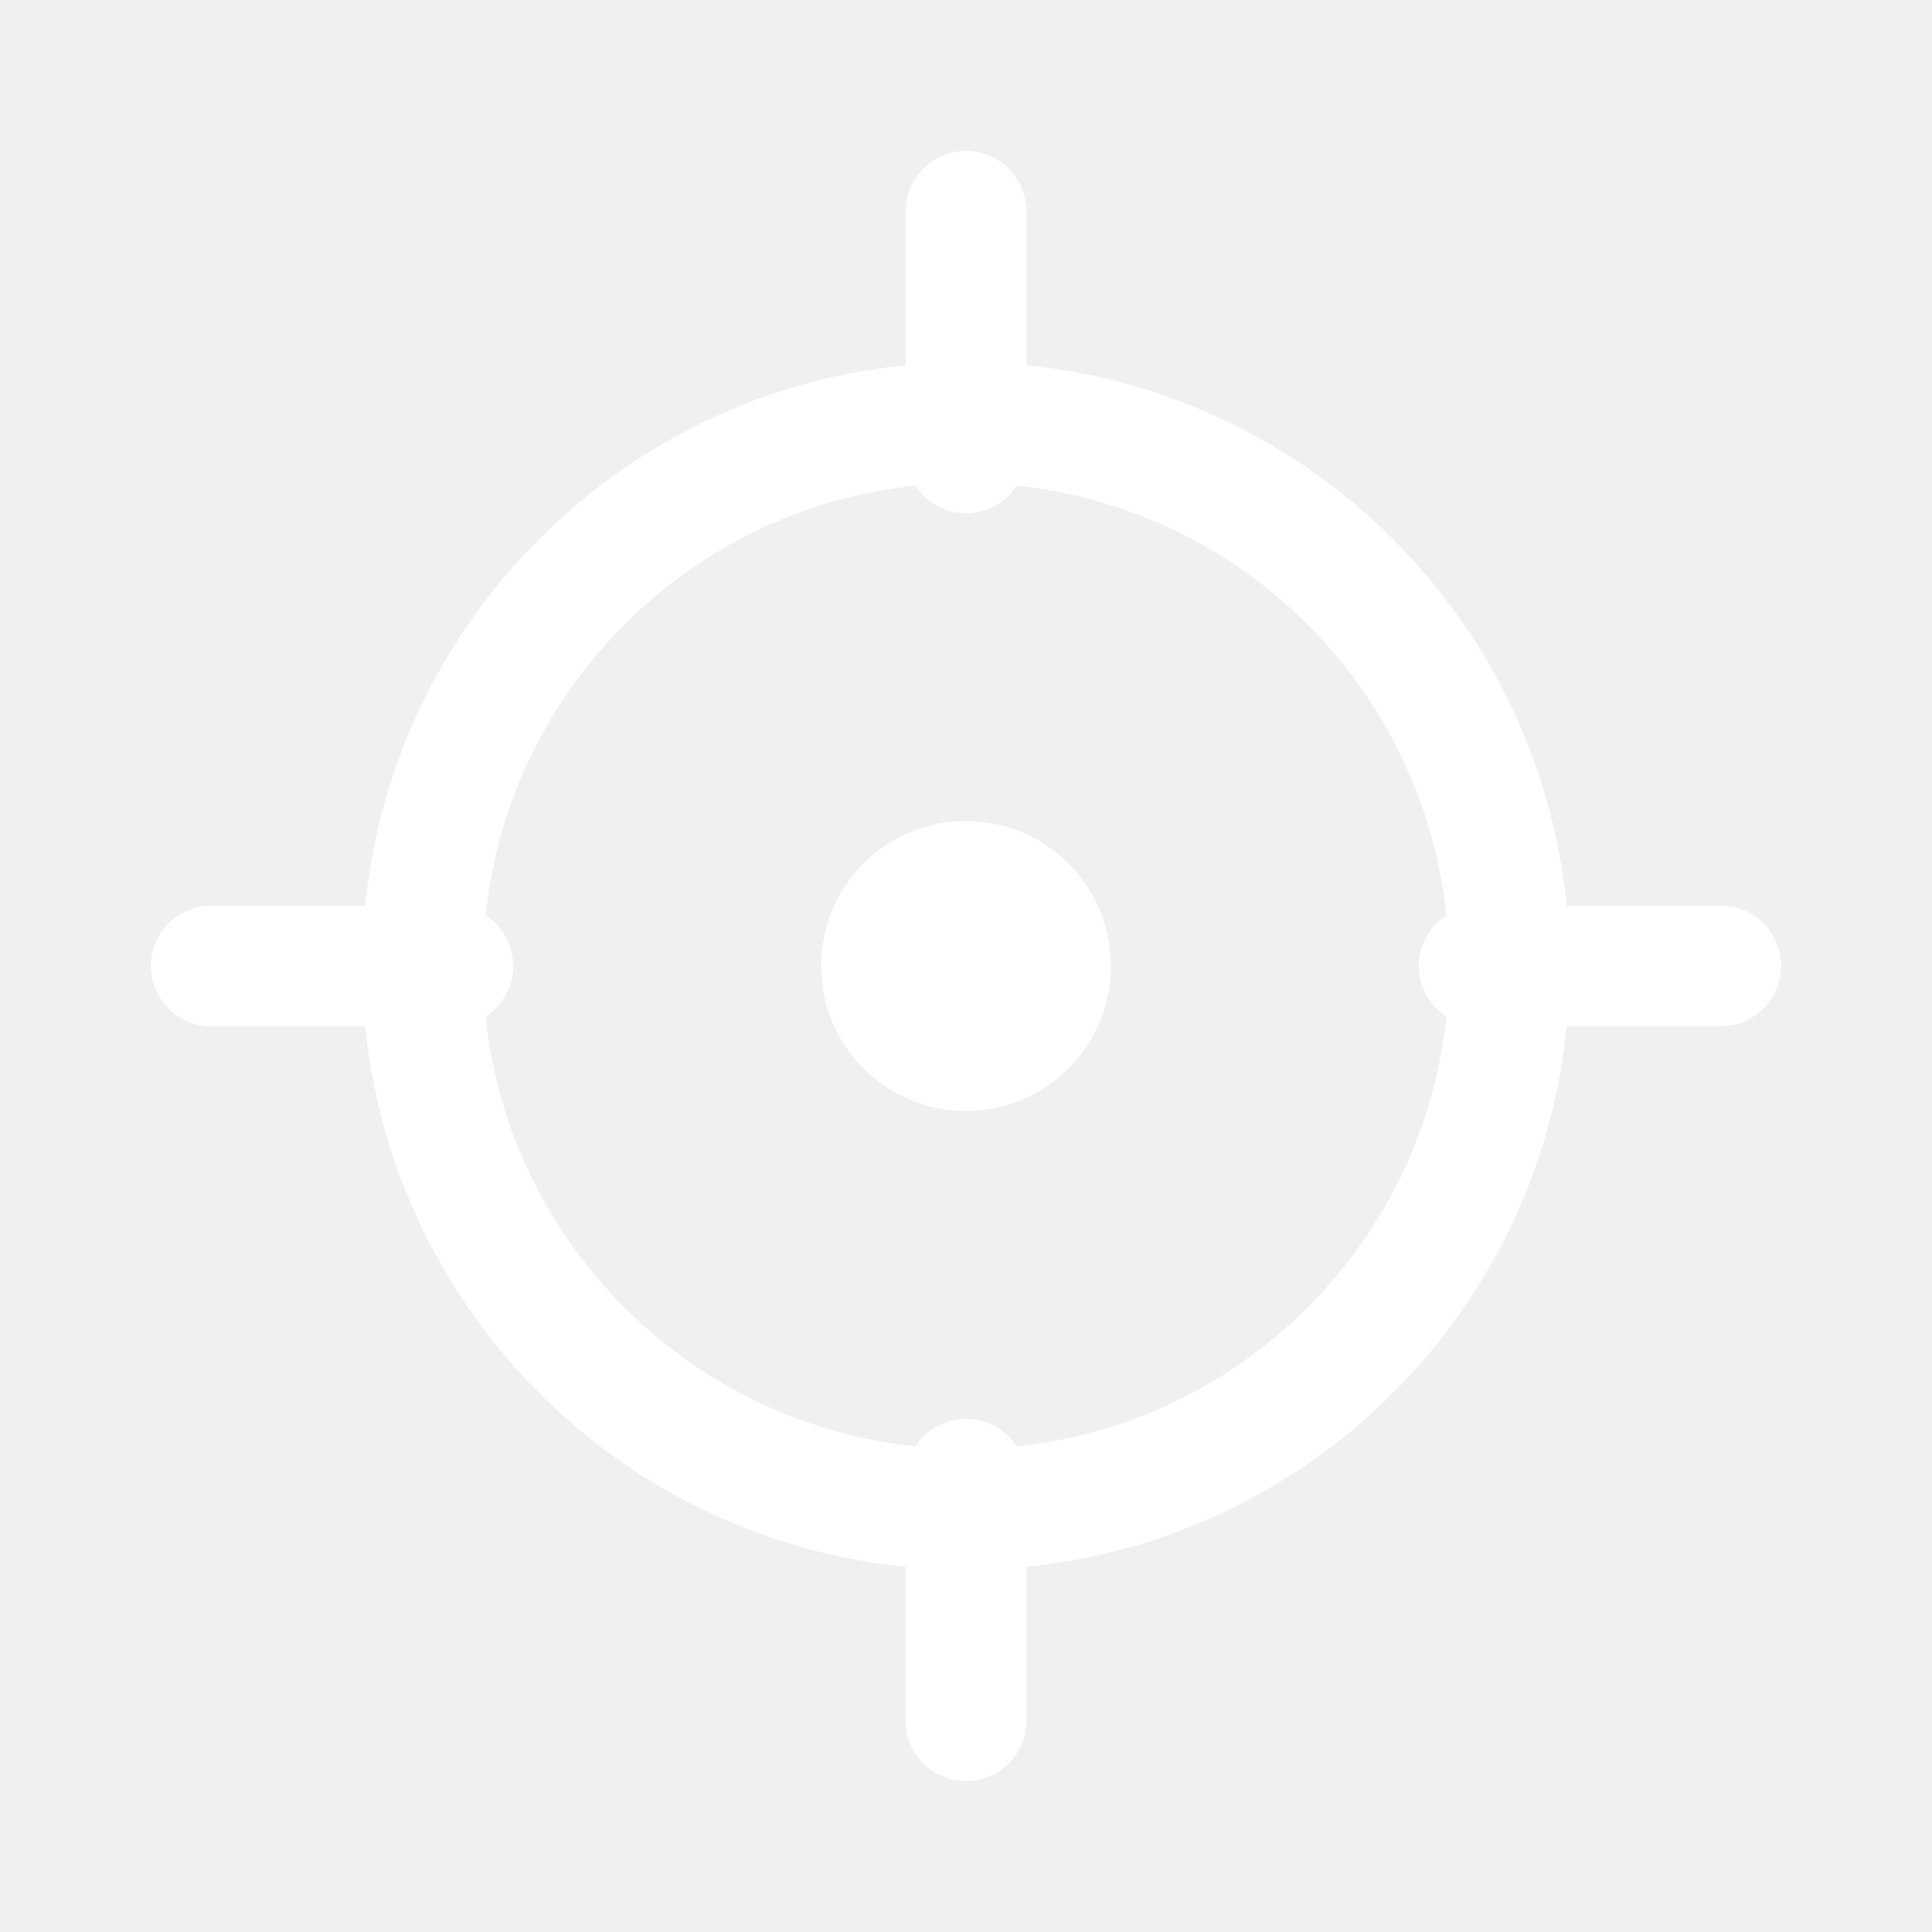
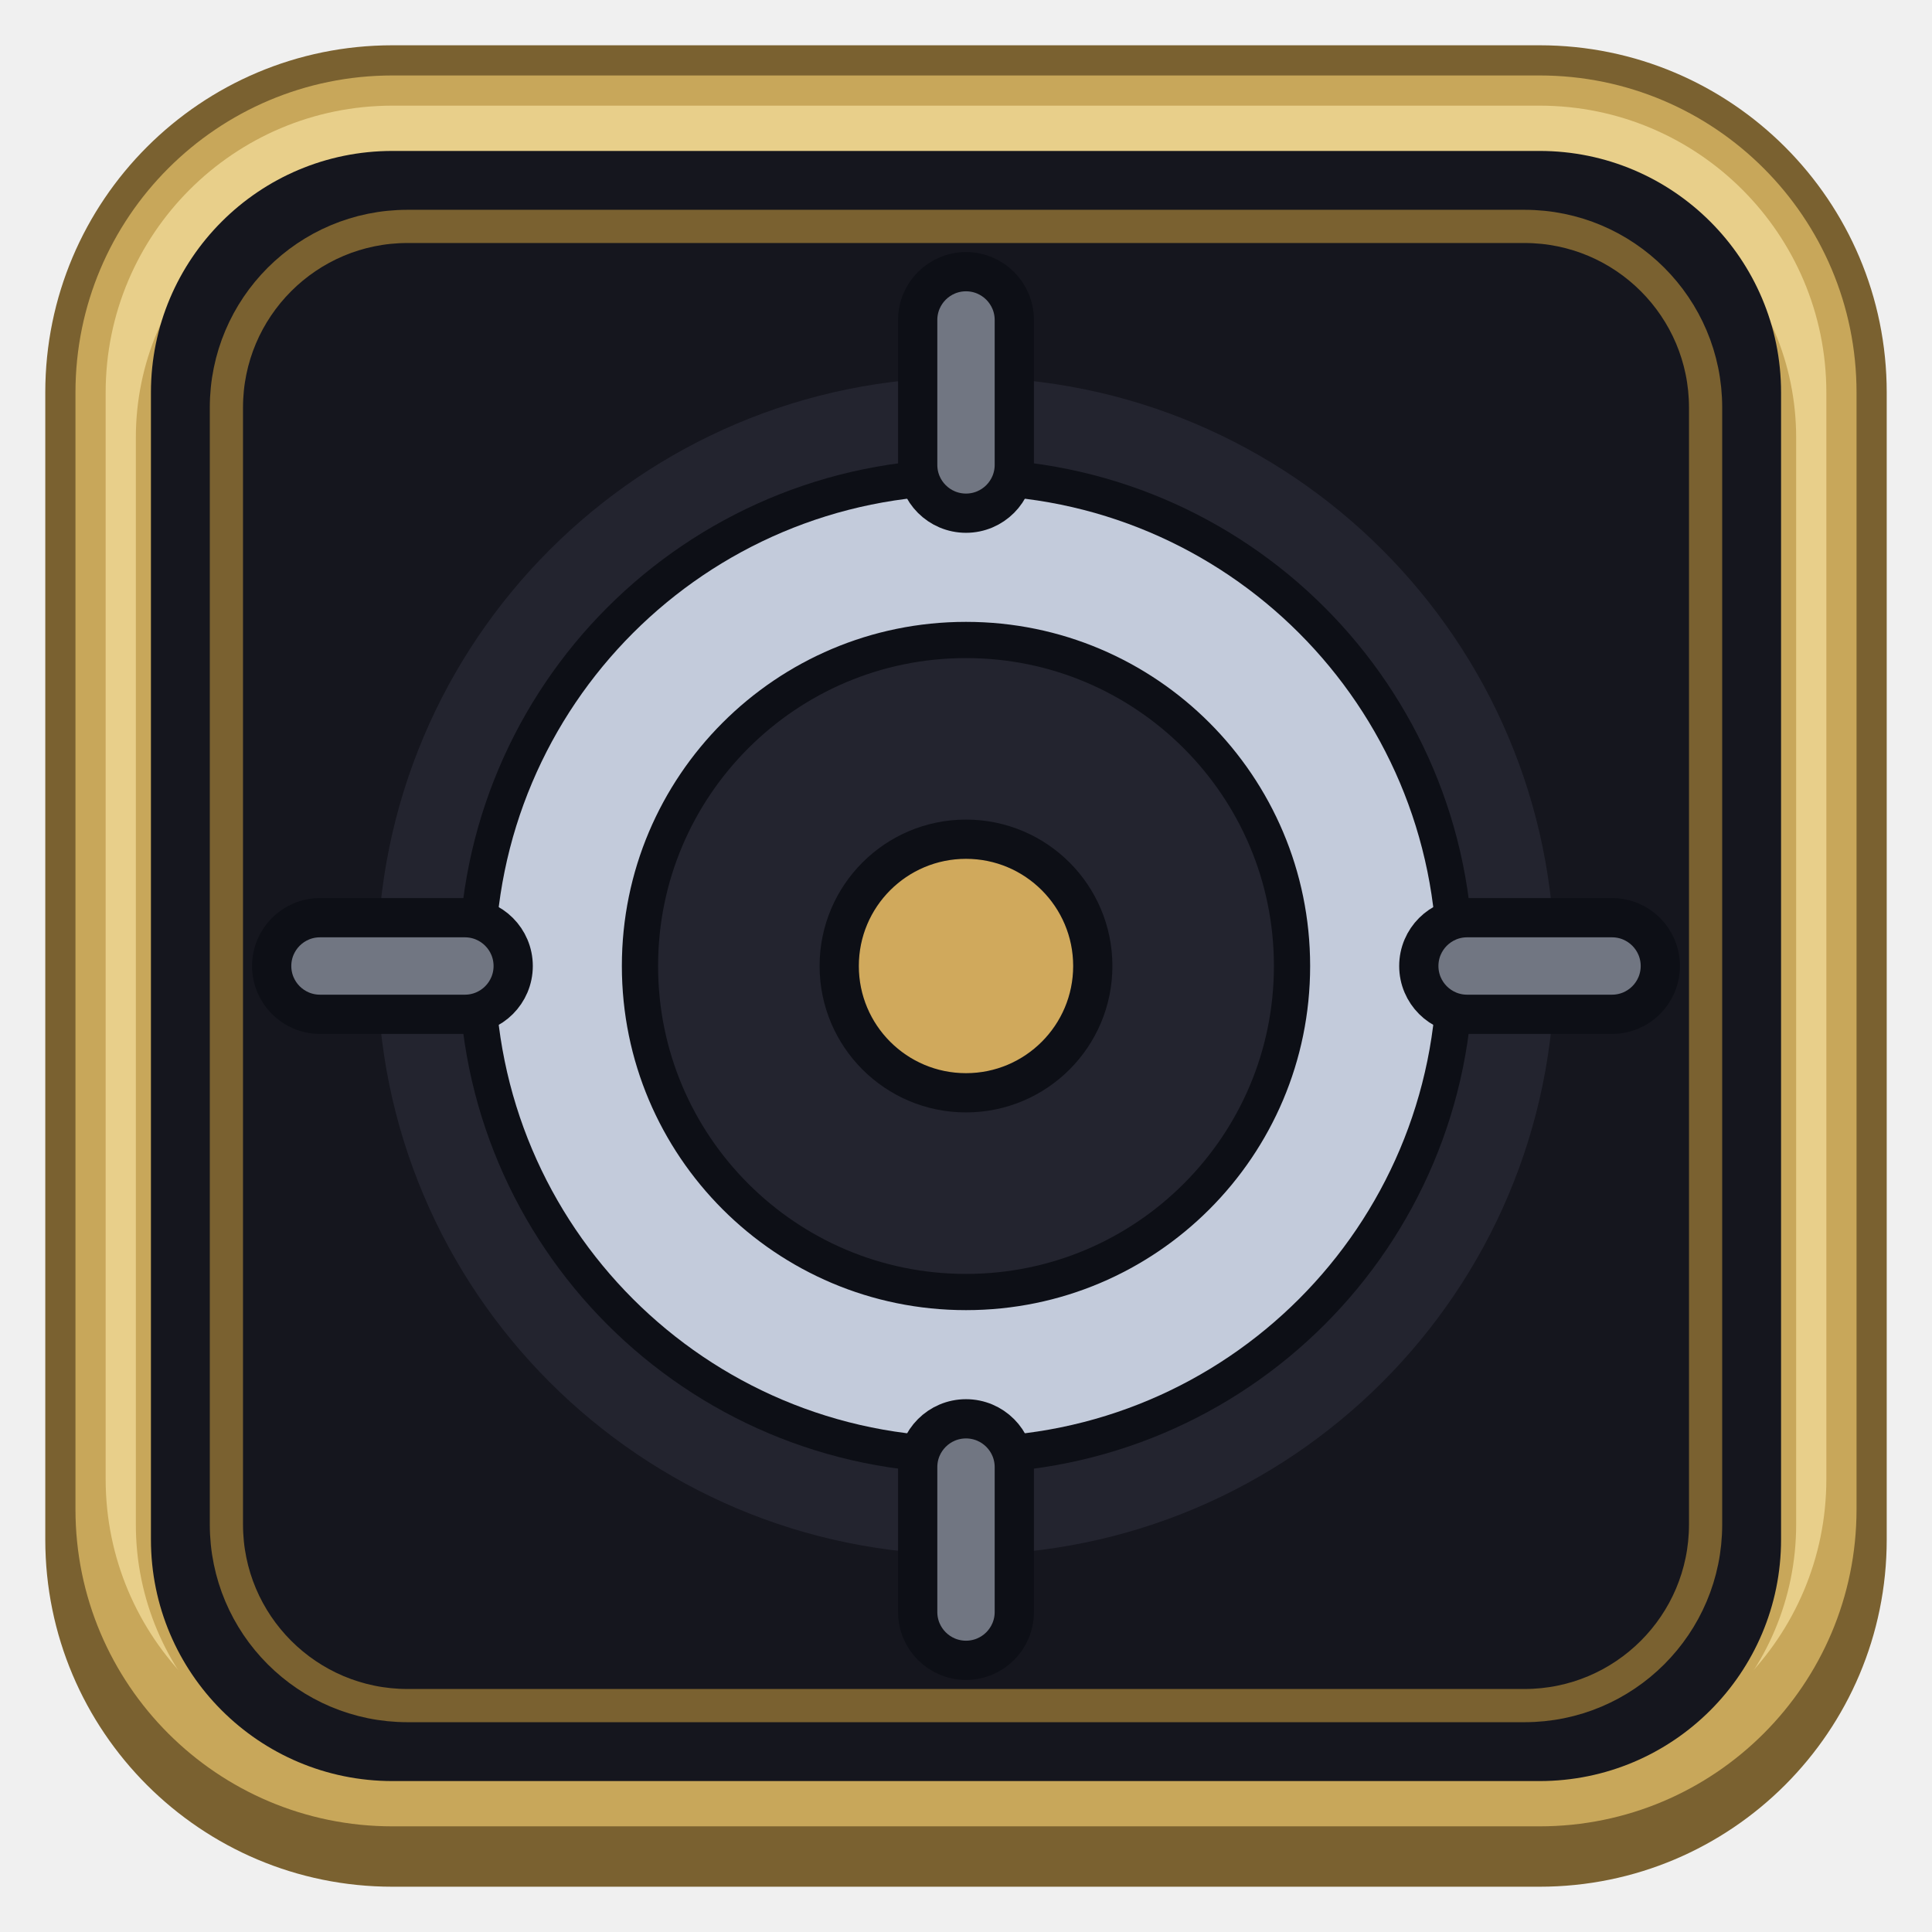
- <svg xmlns="http://www.w3.org/2000/svg" width="32" height="32" viewBox="0 0 32 32">
-   <g fill="none" stroke="#ffffff" stroke-width="2" stroke-linecap="round" stroke-linejoin="round">
-     <circle cx="16" cy="16" r="9" />
-     <circle cx="16" cy="16" r="2.4" fill="#ffffff" stroke="none" />
-     <path d="M16 3.5 V7.5" />
-     <path d="M16 24.5 V28.5" />
-     <path d="M3.5 16 H7.5" />
-     <path d="M24.5 16 H28.5" />
-   </g>
+ <svg xmlns="http://www.w3.org/2000/svg" width="64" height="64" viewBox="0 0 64 64">
+   <rect x="1.5" y="1.5" width="61.0" height="61.0" rx="11.5" fill="#7a6130" />
+   <rect x="2.5" y="2.5" width="59.0" height="58.0" rx="10.5" fill="#c8a75a" />
+   <rect x="3.5" y="3.5" width="57.0" height="55.0" rx="9.5" fill="#e8cf8a" />
+   <rect x="4.5" y="5.5" width="55.0" height="54.0" rx="9.0" fill="#c8a75a" />
+   <rect x="5.0" y="5.0" width="54.0" height="54.0" rx="8.0" fill="#15161e" />
+   <rect x="7.5" y="7.5" width="49.0" height="49.0" rx="6.0" fill="none" stroke="#7a6130" stroke-width="1.1" stroke-linejoin="round" />
+   <circle cx="32.0" cy="32.0" r="19.5" fill="#23242f" />
+   <circle cx="32.0" cy="32.0" r="13.5" fill="none" stroke="#0d0f16" stroke-width="6.6" stroke-linejoin="round" />
+   <circle cx="32.0" cy="32.0" r="13.5" fill="none" stroke="#c3cbdb" stroke-width="4.2" stroke-linejoin="round" />
+   <rect x="30.4" y="9.0" width="3.2" height="8.0" rx="1.6" fill="#717682" stroke="#0d0f16" stroke-width="1.3" stroke-linejoin="round" />
+   <rect x="30.4" y="47.0" width="3.2" height="8.0" rx="1.6" fill="#717682" stroke="#0d0f16" stroke-width="1.3" stroke-linejoin="round" />
+   <rect x="9.0" y="30.4" width="8.0" height="3.2" rx="1.6" fill="#717682" stroke="#0d0f16" stroke-width="1.3" stroke-linejoin="round" />
+   <rect x="47.0" y="30.4" width="8.0" height="3.2" rx="1.6" fill="#717682" stroke="#0d0f16" stroke-width="1.3" stroke-linejoin="round" />
+   <circle cx="32.0" cy="32.0" r="4.2" fill="#d0a95c" stroke="#0d0f16" stroke-width="1.3" stroke-linejoin="round" />
</svg>
